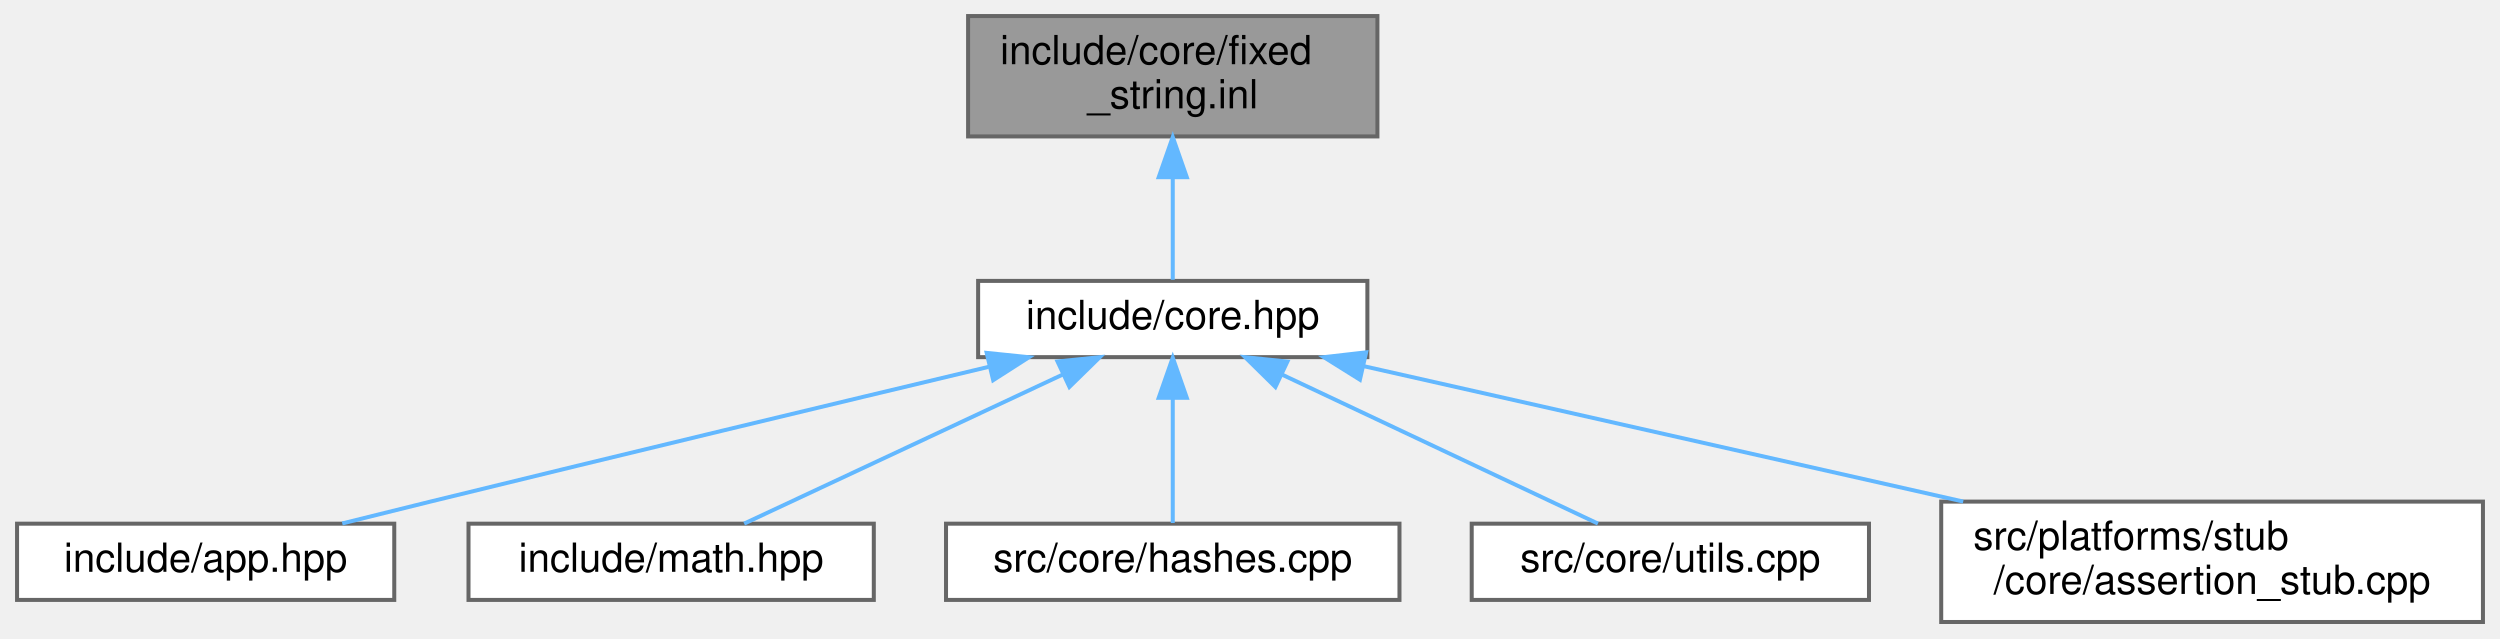
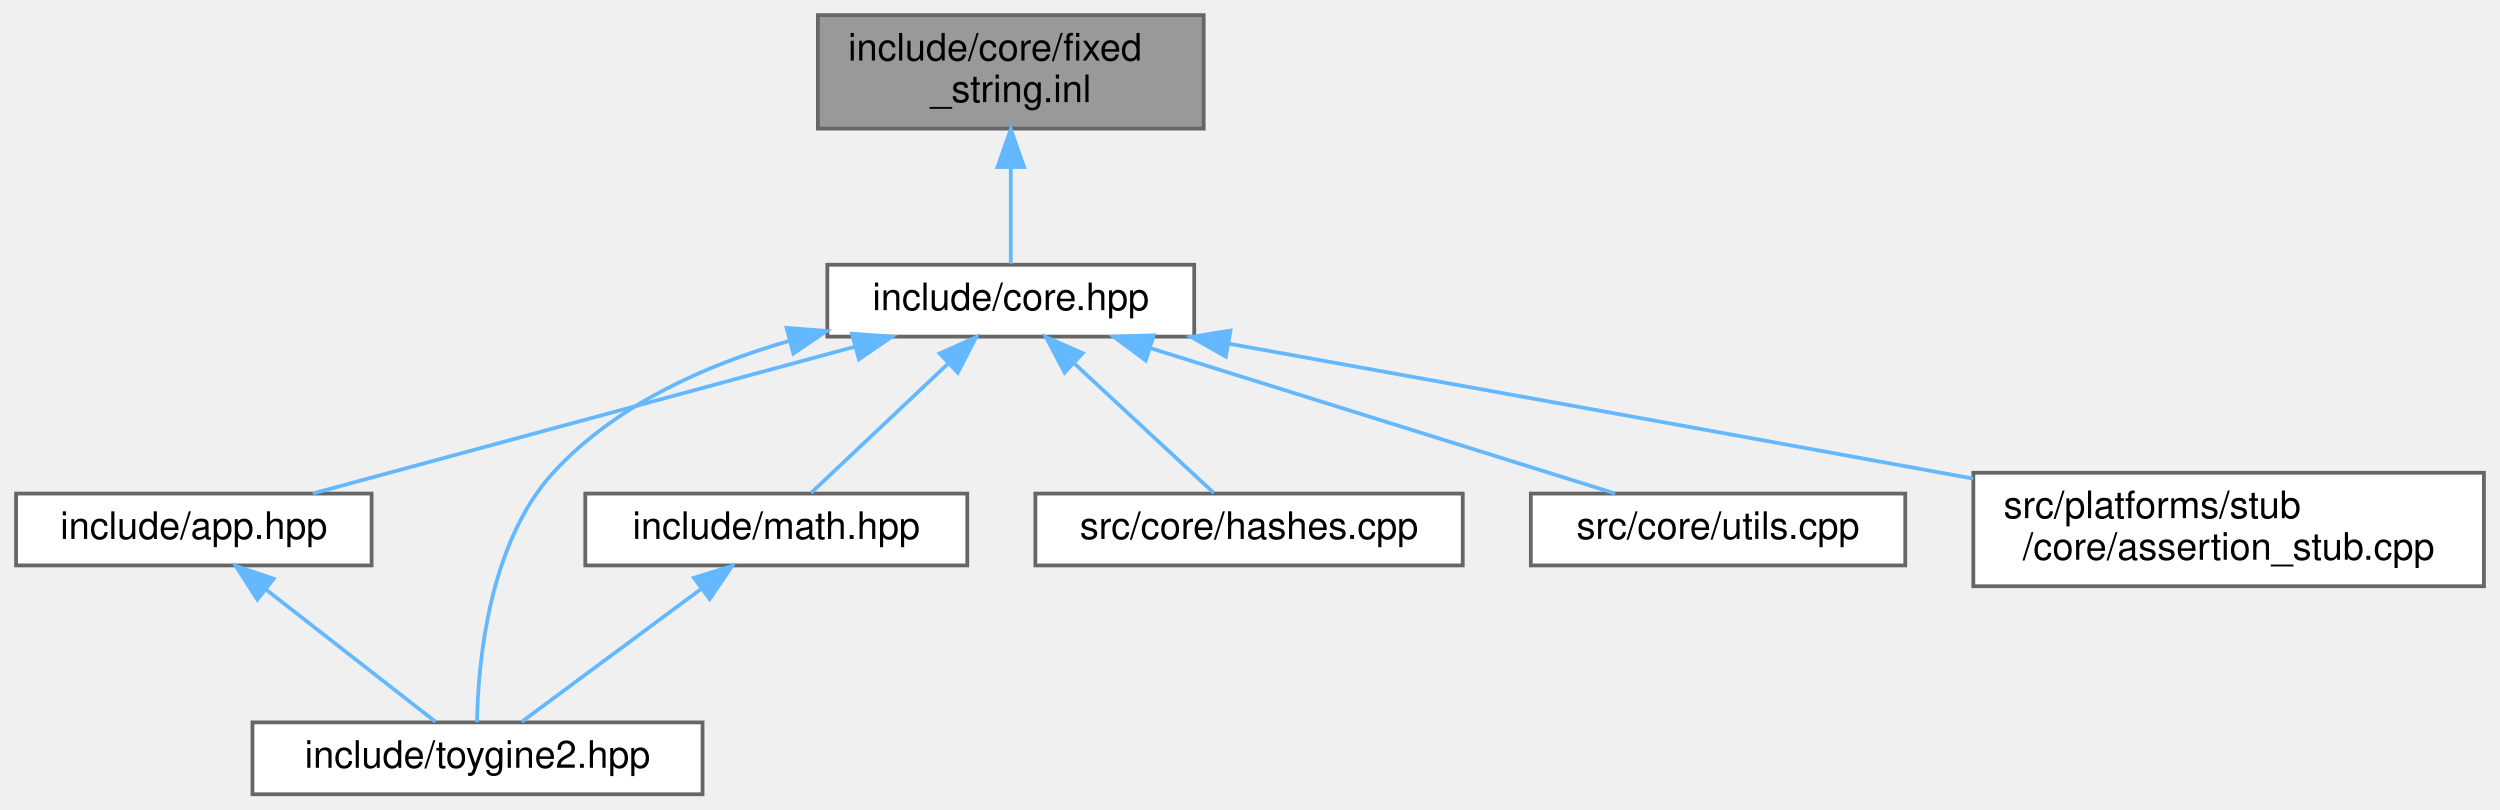
- <svg xmlns="http://www.w3.org/2000/svg" xmlns:xlink="http://www.w3.org/1999/xlink" width="623pt" height="159pt" viewBox="0.00 0.00 622.50 159.00">
-   <g id="graph0" class="graph" transform="scale(1 1) rotate(0) translate(4 155)">
+ <svg xmlns="http://www.w3.org/2000/svg" xmlns:xlink="http://www.w3.org/1999/xlink" width="661pt" height="214pt" viewBox="0.00 0.00 660.50 214.00">
+   <g id="graph0" class="graph" transform="scale(1 1) rotate(0) translate(4 210)">
    <g id="Node000001" class="node">
      <g id="a_Node000001">
        <a xlink:title="Inline implementations for FixedString template class.">
-           <polygon fill="#999999" stroke="#666666" points="339,-151 237,-151 237,-121 339,-121 339,-151" />
-           <text text-anchor="start" x="245" y="-139" font-family="Helvetica,sans-Serif" font-size="10.00">include/core/fixed</text>
-           <text text-anchor="middle" x="288" y="-128" font-family="Helvetica,sans-Serif" font-size="10.00">_string.inl</text>
+           <polygon fill="#999999" stroke="#666666" points="314,-206 212,-206 212,-176 314,-176 314,-206" />
+           <text text-anchor="start" x="220" y="-194" font-family="Helvetica,sans-Serif" font-size="10.00">include/core/fixed</text>
+           <text text-anchor="middle" x="263" y="-183" font-family="Helvetica,sans-Serif" font-size="10.00">_string.inl</text>
        </a>
      </g>
    </g>
    <g id="Node000002" class="node">
      <g id="a_Node000002">
        <a xlink:href="../../da/d47/core_8hpp.html" target="_top" xlink:title="Umbrella header for the engine core module.">
-           <polygon fill="white" stroke="#666666" points="336.5,-85 239.5,-85 239.5,-66 336.5,-66 336.5,-85" />
-           <text text-anchor="middle" x="288" y="-73" font-family="Helvetica,sans-Serif" font-size="10.00">include/core.hpp</text>
+           <polygon fill="white" stroke="#666666" points="311.5,-140 214.5,-140 214.5,-121 311.5,-121 311.5,-140" />
+           <text text-anchor="middle" x="263" y="-128" font-family="Helvetica,sans-Serif" font-size="10.00">include/core.hpp</text>
        </a>
      </g>
    </g>
    <g id="edge1_Node000001_Node000002" class="edge">
      <g id="a_edge1_Node000001_Node000002">
        <a xlink:title=" ">
-           <path fill="none" stroke="#63b8ff" d="M288,-110.75C288,-101.72 288,-92.03 288,-85.27" />
-           <polygon fill="#63b8ff" stroke="#63b8ff" points="284.5,-110.84 288,-120.84 291.5,-110.84 284.5,-110.84" />
+           <path fill="none" stroke="#63b8ff" d="M263,-165.75C263,-156.72 263,-147.03 263,-140.27" />
+           <polygon fill="#63b8ff" stroke="#63b8ff" points="259.5,-165.84 263,-175.84 266.5,-165.84 259.5,-165.84" />
        </a>
      </g>
    </g>
    <g id="Node000003" class="node">
      <g id="a_Node000003">
        <a xlink:href="../../d6/d2c/app_8hpp.html" target="_top" xlink:title="Umbrella header for the engine application module.">
-           <polygon fill="white" stroke="#666666" points="94,-24.5 0,-24.5 0,-5.5 94,-5.5 94,-24.5" />
-           <text text-anchor="middle" x="47" y="-12.5" font-family="Helvetica,sans-Serif" font-size="10.00">include/app.hpp</text>
+           <polygon fill="white" stroke="#666666" points="94,-79.5 0,-79.5 0,-60.5 94,-60.5 94,-79.5" />
+           <text text-anchor="middle" x="47" y="-67.5" font-family="Helvetica,sans-Serif" font-size="10.00">include/app.hpp</text>
        </a>
      </g>
    </g>
    <g id="edge2_Node000002_Node000003" class="edge">
      <g id="a_edge2_Node000002_Node000003">
        <a xlink:title=" ">
-           <path fill="none" stroke="#63b8ff" d="M242.07,-63.57C204.62,-54.63 150.36,-41.62 103,-30 95.89,-28.26 88.29,-26.37 81.04,-24.56" />
-           <polygon fill="#63b8ff" stroke="#63b8ff" points="241.63,-67.06 252.17,-65.98 243.25,-60.26 241.63,-67.06" />
+           <path fill="none" stroke="#63b8ff" d="M221.73,-118.32C179.96,-107.01 116.3,-89.77 78.45,-79.52" />
+           <polygon fill="#63b8ff" stroke="#63b8ff" points="221.02,-121.76 231.59,-120.99 222.85,-115 221.02,-121.76" />
        </a>
      </g>
    </g>
    <g id="Node000004" class="node">
      <g id="a_Node000004">
-         <a xlink:href="../../d4/d78/math_8hpp.html" target="_top" xlink:title="Umbrella header for the engine mathematics module.">
-           <polygon fill="white" stroke="#666666" points="213.5,-24.5 112.5,-24.5 112.5,-5.5 213.5,-5.5 213.5,-24.5" />
-           <text text-anchor="middle" x="163" y="-12.5" font-family="Helvetica,sans-Serif" font-size="10.00">include/math.hpp</text>
+         <a xlink:href="../../d8/d8c/toygine2_8hpp.html" target="_top" xlink:title="Main umbrella header for the entire ToyGine2 engine.">
+           <polygon fill="white" stroke="#666666" points="181.5,-19 62.5,-19 62.5,0 181.5,0 181.5,-19" />
+           <text text-anchor="middle" x="122" y="-7" font-family="Helvetica,sans-Serif" font-size="10.00">include/toygine2.hpp</text>
        </a>
      </g>
    </g>
-     <g id="edge3_Node000002_Node000004" class="edge">
-       <g id="a_edge3_Node000002_Node000004">
+     <g id="edge6_Node000002_Node000004" class="edge">
+       <g id="a_edge6_Node000002_Node000004">
        <a xlink:title=" ">
-           <path fill="none" stroke="#63b8ff" d="M260.51,-61.63C236.4,-50.35 202.04,-34.27 181.2,-24.52" />
-           <polygon fill="#63b8ff" stroke="#63b8ff" points="259.28,-64.92 269.82,-65.99 262.25,-58.58 259.28,-64.92" />
+           <path fill="none" stroke="#63b8ff" d="M204.52,-119.9C182.2,-113.47 158.24,-102.78 142,-85 124.84,-66.22 122.13,-34.28 121.88,-19.06" />
+           <polygon fill="#63b8ff" stroke="#63b8ff" points="203.73,-123.31 214.3,-122.48 205.52,-116.54 203.73,-123.31" />
        </a>
      </g>
    </g>
    <g id="Node000005" class="node">
      <g id="a_Node000005">
-         <a xlink:href="../../db/d2d/hashes_8cpp.html" target="_top" xlink:title="Implementation of CRC hash functions with lookup tables for optimal performance.">
-           <polygon fill="white" stroke="#666666" points="344.5,-24.5 231.5,-24.5 231.5,-5.5 344.5,-5.5 344.5,-24.5" />
-           <text text-anchor="middle" x="288" y="-12.5" font-family="Helvetica,sans-Serif" font-size="10.00">src/core/hashes.cpp</text>
+         <a xlink:href="../../d4/d78/math_8hpp.html" target="_top" xlink:title="Umbrella header for the engine mathematics module.">
+           <polygon fill="white" stroke="#666666" points="251.5,-79.5 150.5,-79.5 150.5,-60.5 251.5,-60.5 251.5,-79.5" />
+           <text text-anchor="middle" x="201" y="-67.5" font-family="Helvetica,sans-Serif" font-size="10.00">include/math.hpp</text>
        </a>
      </g>
    </g>
    <g id="edge4_Node000002_Node000005" class="edge">
      <g id="a_edge4_Node000002_Node000005">
        <a xlink:title=" ">
-           <path fill="none" stroke="#63b8ff" d="M288,-55.66C288,-45.24 288,-32.8 288,-24.67" />
-           <polygon fill="#63b8ff" stroke="#63b8ff" points="284.5,-55.87 288,-65.87 291.5,-55.87 284.5,-55.87" />
+           <path fill="none" stroke="#63b8ff" d="M246.48,-113.91C234.85,-102.94 219.72,-88.67 210.19,-79.67" />
+           <polygon fill="#63b8ff" stroke="#63b8ff" points="244.18,-116.55 253.85,-120.87 248.98,-111.46 244.18,-116.55" />
        </a>
      </g>
    </g>
    <g id="Node000006" class="node">
      <g id="a_Node000006">
-         <a xlink:href="../../de/d06/utils_8cpp.html" target="_top" xlink:title="Implementation of core utility functions for string manipulation, encoding conversion,...">
-           <polygon fill="white" stroke="#666666" points="461.5,-24.5 362.5,-24.5 362.5,-5.5 461.5,-5.5 461.5,-24.5" />
-           <text text-anchor="middle" x="412" y="-12.5" font-family="Helvetica,sans-Serif" font-size="10.00">src/core/utils.cpp</text>
+         <a xlink:href="../../db/d2d/hashes_8cpp.html" target="_top" xlink:title="Implementation of CRC hash functions with lookup tables for optimal performance.">
+           <polygon fill="white" stroke="#666666" points="382.5,-79.5 269.5,-79.5 269.5,-60.5 382.5,-60.5 382.5,-79.5" />
+           <text text-anchor="middle" x="326" y="-67.5" font-family="Helvetica,sans-Serif" font-size="10.00">src/core/hashes.cpp</text>
        </a>
      </g>
    </g>
-     <g id="edge5_Node000002_Node000006" class="edge">
-       <g id="a_edge5_Node000002_Node000006">
+     <g id="edge7_Node000002_Node000006" class="edge">
+       <g id="a_edge7_Node000002_Node000006">
        <a xlink:title=" ">
-           <path fill="none" stroke="#63b8ff" d="M315.27,-61.63C339.19,-50.35 373.28,-34.27 393.95,-24.52" />
-           <polygon fill="#63b8ff" stroke="#63b8ff" points="313.58,-58.56 306.03,-65.99 316.57,-64.89 313.58,-58.56" />
+           <path fill="none" stroke="#63b8ff" d="M279.79,-113.91C291.6,-102.94 306.97,-88.67 316.67,-79.67" />
+           <polygon fill="#63b8ff" stroke="#63b8ff" points="277.24,-111.5 272.3,-120.87 282.01,-116.63 277.24,-111.5" />
        </a>
      </g>
    </g>
    <g id="Node000007" class="node">
      <g id="a_Node000007">
-         <a xlink:href="../../d7/d90/assertion__stub_8cpp.html" target="_top" xlink:title="Stub implementation of assertion system for platforms without native assertion support.">
-           <polygon fill="white" stroke="#666666" points="614.5,-30 479.5,-30 479.5,0 614.5,0 614.5,-30" />
-           <text text-anchor="start" x="487.5" y="-18" font-family="Helvetica,sans-Serif" font-size="10.00">src/platforms/stub</text>
-           <text text-anchor="middle" x="547" y="-7" font-family="Helvetica,sans-Serif" font-size="10.00">/core/assertion_stub.cpp</text>
+         <a xlink:href="../../de/d06/utils_8cpp.html" target="_top" xlink:title="Implementation of core utility functions for string manipulation, encoding conversion,...">
+           <polygon fill="white" stroke="#666666" points="499.5,-79.5 400.5,-79.5 400.5,-60.5 499.5,-60.5 499.5,-79.5" />
+           <text text-anchor="middle" x="450" y="-67.5" font-family="Helvetica,sans-Serif" font-size="10.00">src/core/utils.cpp</text>
        </a>
      </g>
    </g>
-     <g id="edge6_Node000002_Node000007" class="edge">
-       <g id="a_edge6_Node000002_Node000007">
+     <g id="edge8_Node000002_Node000007" class="edge">
+       <g id="a_edge8_Node000002_Node000007">
        <a xlink:title=" ">
-           <path fill="none" stroke="#63b8ff" d="M335.64,-63.74C377.65,-54.25 439.14,-40.36 484.98,-30.01" />
-           <polygon fill="#63b8ff" stroke="#63b8ff" points="334.64,-60.38 325.66,-65.99 336.19,-67.2 334.64,-60.38" />
+           <path fill="none" stroke="#63b8ff" d="M299.88,-117.96C336.05,-106.65 390.35,-89.66 422.78,-79.52" />
+           <polygon fill="#63b8ff" stroke="#63b8ff" points="298.69,-114.67 290.19,-120.99 300.78,-121.35 298.69,-114.67" />
+         </a>
+       </g>
+     </g>
+     <g id="Node000008" class="node">
+       <g id="a_Node000008">
+         <a xlink:href="../../d7/d90/assertion__stub_8cpp.html" target="_top" xlink:title="Stub implementation of assertion system for platforms without native assertion support.">
+           <polygon fill="white" stroke="#666666" points="652.5,-85 517.5,-85 517.5,-55 652.5,-55 652.5,-85" />
+           <text text-anchor="start" x="525.5" y="-73" font-family="Helvetica,sans-Serif" font-size="10.00">src/platforms/stub</text>
+           <text text-anchor="middle" x="585" y="-62" font-family="Helvetica,sans-Serif" font-size="10.00">/core/assertion_stub.cpp</text>
+         </a>
+       </g>
+     </g>
+     <g id="edge9_Node000002_Node000008" class="edge">
+       <g id="a_edge9_Node000002_Node000008">
+         <a xlink:title=" ">
+           <path fill="none" stroke="#63b8ff" d="M320.58,-119.14C370.44,-110.15 444.49,-96.78 509,-85 511.77,-84.49 514.6,-83.98 517.46,-83.45" />
+           <polygon fill="#63b8ff" stroke="#63b8ff" points="319.85,-115.71 310.63,-120.93 321.09,-122.6 319.85,-115.71" />
+         </a>
+       </g>
+     </g>
+     <g id="edge3_Node000003_Node000004" class="edge">
+       <g id="a_edge3_Node000003_Node000004">
+         <a xlink:title=" ">
+           <path fill="none" stroke="#63b8ff" d="M66.18,-54.04C80.35,-42.99 99.13,-28.34 110.89,-19.17" />
+           <polygon fill="#63b8ff" stroke="#63b8ff" points="63.8,-51.46 58.07,-60.37 68.1,-56.98 63.8,-51.46" />
+         </a>
+       </g>
+     </g>
+     <g id="edge5_Node000005_Node000004" class="edge">
+       <g id="a_edge5_Node000005_Node000004">
+         <a xlink:title=" ">
+           <path fill="none" stroke="#63b8ff" d="M181.21,-54.35C166.25,-43.27 146.21,-28.43 133.7,-19.17" />
+           <polygon fill="#63b8ff" stroke="#63b8ff" points="179.22,-57.23 189.34,-60.37 183.39,-51.6 179.22,-57.23" />
        </a>
      </g>
    </g>
  </g>
</svg>
